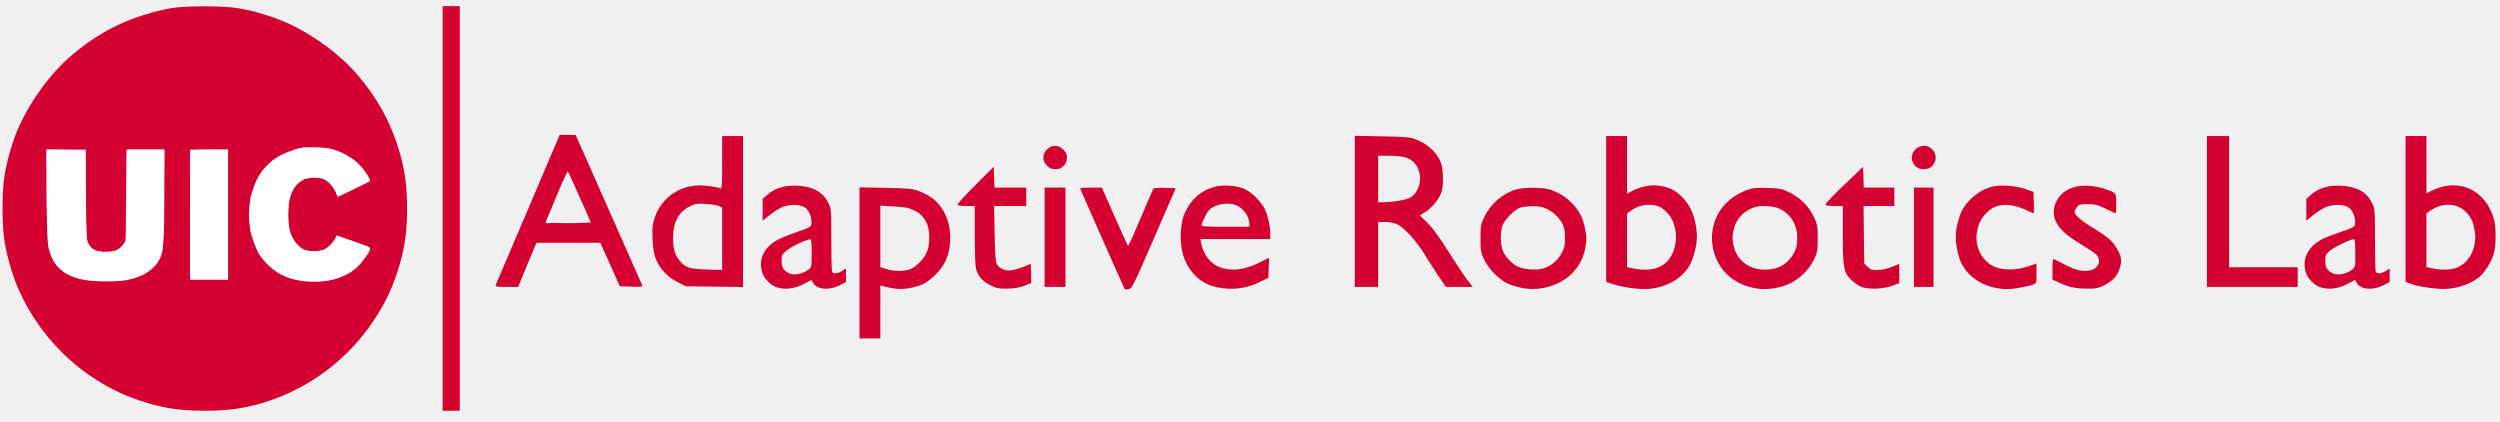
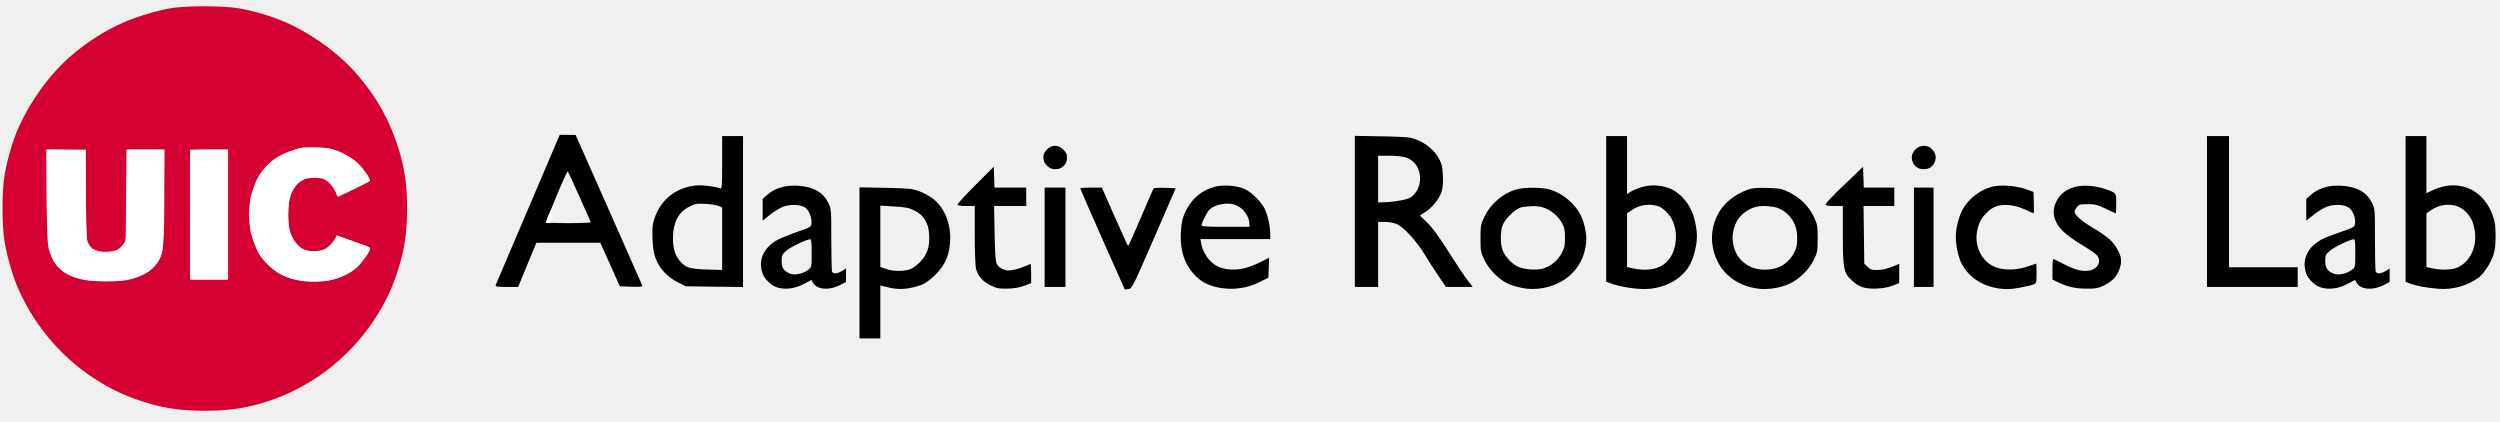
<svg xmlns="http://www.w3.org/2000/svg" version="1.0" width="2039pt" height="344pt" viewBox="0 0 2039 344" preserveAspectRatio="xMidYMid meet">
-   <g transform="translate(0,344) scale(0.1,-0.1)" fill="#d50032" stroke="none">
-     <path d="M1405 3375 c-100 -15 -285 -69 -385 -113 -159 -68 -303 -159 -440 -277 -179 -153 -347 -389 -444 -621 -41 -100 -86 -263 -101 -369 -19 -128 -19 -382 0 -510 15 -106 60 -269 101 -369 127 -306 344 -571 619 -754 150 -99 277 -158 455 -211 146 -43 279 -61 459 -61 186 0 324 19 480 66 366 111 686 349 899 670 99 149 158 276 211 454 43 146 61 279 61 459 0 185 -19 322 -65 474 -73 238 -176 426 -340 617 -153 179 -390 348 -620 443 -107 44 -260 87 -366 102 -128 18 -401 18 -524 0z m1284 -1146 c79 -18 184 -74 234 -125 48 -49 103 -131 94 -141 -3 -3 -63 -33 -134 -68 l-128 -62 -13 30 c-19 46 -59 95 -92 112 -40 21 -137 19 -179 -3 -50 -25 -88 -78 -106 -147 -17 -69 -20 -182 -4 -254 15 -70 60 -136 110 -162 34 -17 55 -20 105 -17 52 3 70 9 101 34 20 17 44 45 52 62 9 17 21 30 26 28 191 -64 265 -93 265 -104 0 -22 -77 -128 -117 -161 -54 -45 -128 -79 -208 -96 -138 -29 -287 -12 -402 46 -69 35 -159 122 -190 184 -11 22 -31 72 -44 110 -20 59 -24 89 -24 195 0 111 3 134 28 206 15 45 45 106 65 135 52 75 136 139 224 171 40 15 84 29 98 31 51 9 197 6 239 -4z m-1989 -371 c0 -326 2 -367 18 -397 26 -52 60 -72 123 -74 88 -2 125 9 156 50 l28 36 3 374 3 373 154 0 155 0 0 -372 c0 -407 -7 -478 -55 -550 -38 -58 -109 -104 -200 -130 -66 -19 -104 -23 -220 -23 -149 0 -227 14 -313 57 -63 32 -115 94 -142 169 -23 62 -24 75 -28 457 l-4 392 161 0 161 0 0 -362z m1160 -168 l0 -530 -155 0 -155 0 0 530 0 530 155 0 155 0 0 -530z M3610 1740 l0 -1650 70 0 70 0 0 1650 0 1650 -70 0 -70 0 0 -1650z M4308 1737 c-141 -331 -260 -610 -264 -619 -6 -16 3 -18 88 -18 l94 0 74 180 75 180 260 0 261 0 80 -177 79 -178 94 -3 c86 -3 93 -1 87 15 -4 10 -127 289 -274 620 l-267 602 -65 1 -65 0 -257 -603z m418 99 c49 -110 91 -203 92 -208 2 -4 -80 -8 -183 -8 -108 0 -185 4 -183 9 2 5 41 102 88 215 47 113 88 202 91 198 4 -4 46 -97 95 -206z M5890 2114 c0 -181 -2 -215 -14 -211 -44 17 -145 29 -200 24 -160 -15 -286 -114 -337 -265 -18 -54 -20 -80 -17 -170 3 -79 11 -122 27 -164 31 -79 97 -150 179 -190 l66 -33 233 -3 233 -3 0 615 0 616 -85 0 -85 0 0 -216z m-27 -354 l27 -13 0 -255 0 -254 -127 4 c-143 5 -172 14 -221 73 -38 47 -54 101 -53 190 1 122 45 205 134 250 46 24 61 26 132 22 44 -2 92 -10 108 -17z M11050 1716 l0 -616 95 0 95 0 0 265 0 265 58 0 c33 0 73 -8 97 -19 56 -25 162 -142 225 -247 30 -49 80 -128 113 -176 l59 -88 110 0 109 0 -44 58 c-24 31 -84 120 -132 197 -104 164 -157 237 -215 289 -23 21 -40 39 -38 40 1 1 20 13 40 25 55 33 115 106 134 163 12 37 15 73 12 137 -3 72 -9 95 -33 140 -36 65 -103 121 -182 152 -53 21 -78 23 -280 27 l-223 4 0 -616z m404 443 c79 -20 129 -88 128 -176 0 -64 -32 -125 -78 -154 -31 -19 -150 -39 -231 -39 l-33 0 0 190 0 190 86 0 c47 0 104 -5 128 -11z M13100 1736 l0 -594 28 -10 c90 -35 247 -57 332 -47 140 16 257 84 318 187 34 58 62 163 62 239 0 68 -19 158 -46 215 -34 73 -96 139 -157 169 -72 35 -165 43 -243 20 -32 -9 -74 -26 -91 -37 l-33 -20 0 236 0 236 -85 0 -85 0 0 -594z m436 18 c19 -9 50 -35 70 -58 90 -104 82 -302 -14 -394 -62 -58 -156 -76 -272 -51 l-50 11 0 218 0 219 29 21 c49 34 93 49 149 50 30 0 69 -7 88 -16z M18000 1715 l0 -615 370 0 370 0 0 80 0 80 -280 0 -280 0 0 535 0 535 -90 0 -90 0 0 -615z M19620 1736 l0 -594 38 -15 c45 -18 128 -34 227 -42 116 -11 243 25 332 92 42 33 96 115 119 183 13 39 18 85 18 155 0 80 -4 113 -23 167 -61 170 -198 262 -364 244 -33 -3 -86 -19 -118 -34 l-59 -28 0 233 0 233 -85 0 -85 0 0 -594z m439 14 c45 -22 86 -68 107 -119 8 -20 18 -63 21 -97 11 -119 -47 -232 -142 -275 -46 -21 -129 -24 -205 -8 l-50 11 0 218 0 219 29 21 c49 34 93 49 149 50 33 0 67 -7 91 -20z M8539 2221 c-21 -22 -29 -39 -29 -66 0 -27 8 -44 29 -66 23 -22 39 -29 69 -29 29 0 46 7 66 26 25 25 30 44 27 89 -1 11 -15 32 -32 48 -41 38 -90 37 -130 -2z M15627 2226 c-33 -31 -43 -68 -27 -107 17 -39 46 -59 90 -59 44 0 73 20 90 59 15 38 7 75 -25 107 -33 33 -92 33 -128 0z M7958 1933 c-82 -82 -148 -154 -148 -161 0 -8 21 -12 70 -12 l70 0 0 -237 c0 -131 5 -254 10 -274 17 -61 52 -102 115 -134 52 -26 68 -30 139 -29 57 1 98 8 139 23 l57 22 0 81 c0 44 -3 78 -7 76 -73 -38 -168 -62 -200 -52 -41 13 -62 28 -74 53 -10 18 -14 90 -17 249 l-4 222 131 0 131 0 0 75 0 75 -130 0 -129 0 -3 85 -3 85 -147 -147z M15043 1934 c-84 -80 -153 -152 -153 -160 0 -11 16 -14 70 -14 l70 0 0 -233 c0 -278 7 -313 73 -374 24 -22 61 -47 83 -54 59 -21 178 -16 247 10 l57 22 0 79 0 78 -61 -25 c-38 -15 -82 -25 -116 -25 -46 -1 -59 3 -81 26 l-27 26 -3 235 -3 235 125 0 126 0 0 75 0 75 -125 0 -124 0 -3 84 -3 85 -152 -145z M6404 1920 c-62 -13 -107 -34 -147 -70 l-37 -32 0 -89 0 -89 62 50 c34 27 84 57 111 66 68 22 149 15 182 -16 29 -27 48 -82 43 -124 -3 -27 -10 -31 -126 -71 -68 -24 -145 -56 -170 -72 -26 -16 -59 -47 -75 -69 -38 -54 -49 -106 -35 -169 8 -37 21 -60 52 -91 31 -31 54 -44 93 -53 66 -14 137 -1 208 38 l53 28 12 -22 c30 -57 130 -66 218 -22 l52 27 0 55 0 55 -32 -20 c-40 -24 -74 -26 -82 -4 -3 9 -6 127 -6 263 0 245 0 248 -25 298 -43 86 -120 129 -244 138 -36 2 -84 0 -107 -5z m216 -544 c0 -112 -1 -115 -26 -135 -37 -29 -95 -45 -136 -37 -19 3 -46 18 -59 32 -19 20 -24 37 -24 76 0 46 3 53 38 83 34 30 163 92 195 94 9 1 12 -28 12 -113z M9910 1917 c-70 -20 -116 -46 -159 -87 -50 -48 -89 -115 -107 -182 -7 -29 -14 -92 -14 -139 0 -109 25 -195 79 -270 64 -89 144 -135 264 -150 103 -13 207 4 297 49 l75 37 3 82 3 81 -78 -39 c-116 -58 -214 -72 -310 -44 -83 25 -148 104 -167 203 l-5 32 284 0 285 0 0 45 c0 56 -17 137 -41 193 -27 62 -110 146 -171 172 -63 27 -176 35 -238 17z m173 -151 c59 -25 107 -93 107 -152 l0 -24 -195 0 c-149 0 -195 3 -195 13 0 21 46 111 66 129 51 45 153 61 217 34z M16260 1920 c-111 -24 -218 -109 -265 -213 -13 -29 -30 -85 -37 -125 -9 -56 -9 -90 0 -152 6 -46 23 -103 37 -133 57 -114 168 -190 310 -210 55 -8 90 -7 160 5 50 9 102 21 118 27 26 10 27 12 27 91 0 44 -1 80 -3 80 -1 0 -29 -9 -62 -21 -85 -30 -178 -35 -249 -15 -106 31 -176 131 -176 251 0 23 7 65 16 94 21 70 91 144 154 161 66 18 149 7 226 -29 36 -17 68 -31 71 -31 2 0 2 39 1 87 l-3 88 -65 23 c-73 26 -192 36 -260 22z M16920 1915 c-69 -20 -118 -58 -147 -115 -43 -83 -25 -169 52 -245 27 -28 95 -77 150 -109 55 -33 110 -70 122 -82 47 -47 18 -117 -54 -130 -57 -11 -113 2 -202 48 -47 24 -89 45 -93 46 -5 2 -8 -35 -8 -82 l0 -86 38 -18 c79 -40 146 -56 237 -56 79 -1 98 3 148 27 31 16 70 44 85 63 31 38 52 94 52 140 0 46 -43 125 -92 170 -25 23 -88 67 -141 98 -92 54 -147 103 -147 131 0 7 9 23 19 36 17 21 28 24 88 24 58 0 79 -5 147 -37 43 -21 80 -38 82 -38 2 0 4 36 4 80 0 89 2 87 -96 120 -78 27 -178 33 -244 15z M18994 1920 c-62 -13 -107 -34 -147 -70 l-37 -32 0 -89 0 -89 62 50 c34 27 84 57 111 66 68 22 149 15 182 -16 29 -27 48 -82 43 -124 -3 -27 -10 -31 -123 -70 -66 -23 -131 -48 -145 -56 -47 -25 -90 -62 -111 -97 -31 -50 -40 -99 -27 -158 8 -37 21 -60 52 -91 31 -31 54 -44 93 -53 66 -14 137 -1 208 38 l53 28 12 -22 c30 -57 130 -66 218 -22 l52 27 0 55 0 55 -32 -20 c-40 -24 -74 -26 -82 -4 -3 9 -6 127 -6 263 0 245 0 248 -25 298 -43 86 -120 129 -244 138 -36 2 -84 0 -107 -5z m216 -544 c0 -112 -1 -115 -26 -135 -37 -29 -95 -45 -136 -37 -19 3 -46 18 -59 32 -19 20 -24 37 -24 76 0 46 3 53 38 83 34 30 163 92 195 94 9 1 12 -28 12 -113z M7010 1296 l0 -616 85 0 85 0 0 216 0 216 23 -6 c91 -24 141 -28 208 -17 38 6 91 21 117 33 26 12 72 47 102 78 84 83 119 172 120 300 0 136 -55 256 -148 325 -26 19 -74 44 -107 56 -53 20 -85 23 -272 27 l-213 4 0 -616z m450 426 c40 -20 62 -40 84 -75 23 -38 30 -62 34 -121 6 -101 -16 -165 -78 -227 -29 -29 -63 -52 -86 -58 -56 -16 -133 -13 -187 5 l-47 16 0 250 0 251 113 -7 c94 -5 121 -11 167 -34z M8520 1505 l0 -405 85 0 85 0 0 405 0 405 -85 0 -85 0 0 -405z M8810 1904 c0 -4 82 -191 182 -416 l182 -409 29 3 c29 3 34 13 208 413 l178 410 -86 3 c-48 2 -89 -1 -94 -5 -4 -4 -51 -112 -105 -240 -54 -128 -100 -230 -104 -228 -3 2 -52 110 -109 239 l-104 236 -88 0 c-49 0 -89 -3 -89 -6z M12368 1895 c-109 -30 -211 -117 -261 -223 -30 -63 -32 -74 -32 -177 0 -103 2 -114 32 -176 39 -79 120 -160 195 -194 29 -13 85 -29 125 -36 142 -23 296 24 392 119 61 61 96 129 112 215 9 51 10 82 0 137 -6 39 -23 94 -37 122 -50 99 -148 181 -253 212 -66 19 -206 20 -273 1z m242 -156 c55 -25 105 -71 133 -124 16 -30 21 -58 21 -115 0 -64 -4 -83 -29 -128 -31 -58 -84 -101 -149 -122 -54 -17 -161 -8 -212 18 -52 27 -107 90 -122 141 -15 50 -15 133 0 185 15 51 99 137 148 153 19 6 64 11 100 12 45 0 79 -6 110 -20z M14255 1893 c-113 -41 -203 -116 -248 -208 -35 -69 -51 -156 -42 -228 23 -208 173 -351 389 -373 75 -7 174 10 243 43 79 37 157 113 195 191 31 63 33 72 33 177 0 103 -2 114 -32 178 -40 84 -111 155 -199 198 -61 30 -76 33 -178 36 -88 3 -121 0 -161 -14z m238 -147 c94 -34 156 -116 164 -219 3 -34 0 -80 -6 -103 -16 -58 -62 -118 -116 -150 -62 -36 -160 -44 -235 -19 -72 24 -134 86 -154 156 -20 66 -20 112 -1 175 19 65 63 116 127 148 40 20 66 26 117 26 37 -1 83 -7 104 -14z M15610 1505 l0 -405 80 0 80 0 0 405 0 405 -80 0 -80 0 0 -405z" />
+   <g transform="translate(0,344) scale(0.1,-0.1)" stroke="none">
+     <path fill="#d50032" d="M1405 3375 c-100 -15 -285 -69 -385 -113 -159 -68 -303 -159 -440 -277 -179 -153 -347 -389 -444 -621 -41 -100 -86 -263 -101 -369 -19 -128 -19 -382 0 -510 15 -106 60 -269 101 -369 127 -306 344 -571 619 -754 150 -99 277 -158 455 -211 146 -43 279 -61 459 -61 186 0 324 19 480 66 366 111 686 349 899 670 99 149 158 276 211 454 43 146 61 279 61 459 0 185 -19 322 -65 474 -73 238 -176 426 -340 617 -153 179 -390 348 -620 443 -107 44 -260 87 -366 102 -128 18 -401 18 -524 0z m1284 -1146 c79 -18 184 -74 234 -125 48 -49 103 -131 94 -141 -3 -3 -63 -33 -134 -68 l-128 -62 -13 30 c-19 46 -59 95 -92 112 -40 21 -137 19 -179 -3 -50 -25 -88 -78 -106 -147 -17 -69 -20 -182 -4 -254 15 -70 60 -136 110 -162 34 -17 55 -20 105 -17 52 3 70 9 101 34 20 17 44 45 52 62 9 17 21 30 26 28 191 -64 265 -93 265 -104 0 -22 -77 -128 -117 -161 -54 -45 -128 -79 -208 -96 -138 -29 -287 -12 -402 46 -69 35 -159 122 -190 184 -11 22 -31 72 -44 110 -20 59 -24 89 -24 195 0 111 3 134 28 206 15 45 45 106 65 135 52 75 136 139 224 171 40 15 84 29 98 31 51 9 197 6 239 -4z m-1989 -371 c0 -326 2 -367 18 -397 26 -52 60 -72 123 -74 88 -2 125 9 156 50 l28 36 3 374 3 373 154 0 155 0 0 -372 c0 -407 -7 -478 -55 -550 -38 -58 -109 -104 -200 -130 -66 -19 -104 -23 -220 -23 -149 0 -227 14 -313 57 -63 32 -115 94 -142 169 -23 62 -24 75 -28 457 l-4 392 161 0 161 0 0 -362z m1160 -168 l0 -530 -155 0 -155 0 0 530 0 530 155 0 155 0 0 -530z" />
+     <path fill="#000000" d="M4308 1737 c-141 -331 -260 -610 -264 -619 -6 -16 3 -18 88 -18 l94 0 74 180 75 180 260 0 261 0 80 -177 79 -178 94 -3 c86 -3 93 -1 87 15 -4 10 -127 289 -274 620 l-267 602 -65 1 -65 0 -257 -603z m418 99 c49 -110 91 -203 92 -208 2 -4 -80 -8 -183 -8 -108 0 -185 4 -183 9 2 5 41 102 88 215 47 113 88 202 91 198 4 -4 46 -97 95 -206z M5890 2114 c0 -181 -2 -215 -14 -211 -44 17 -145 29 -200 24 -160 -15 -286 -114 -337 -265 -18 -54 -20 -80 -17 -170 3 -79 11 -122 27 -164 31 -79 97 -150 179 -190 l66 -33 233 -3 233 -3 0 615 0 616 -85 0 -85 0 0 -216z m-27 -354 l27 -13 0 -255 0 -254 -127 4 c-143 5 -172 14 -221 73 -38 47 -54 101 -53 190 1 122 45 205 134 250 46 24 61 26 132 22 44 -2 92 -10 108 -17z M11050 1716 l0 -616 95 0 95 0 0 265 0 265 58 0 c33 0 73 -8 97 -19 56 -25 162 -142 225 -247 30 -49 80 -128 113 -176 l59 -88 110 0 109 0 -44 58 c-24 31 -84 120 -132 197 -104 164 -157 237 -215 289 -23 21 -40 39 -38 40 1 1 20 13 40 25 55 33 115 106 134 163 12 37 15 73 12 137 -3 72 -9 95 -33 140 -36 65 -103 121 -182 152 -53 21 -78 23 -280 27 l-223 4 0 -616z m404 443 c79 -20 129 -88 128 -176 0 -64 -32 -125 -78 -154 -31 -19 -150 -39 -231 -39 l-33 0 0 190 0 190 86 0 c47 0 104 -5 128 -11z M13100 1736 l0 -594 28 -10 c90 -35 247 -57 332 -47 140 16 257 84 318 187 34 58 62 163 62 239 0 68 -19 158 -46 215 -34 73 -96 139 -157 169 -72 35 -165 43 -243 20 -32 -9 -74 -26 -91 -37 l-33 -20 0 236 0 236 -85 0 -85 0 0 -594z m436 18 c19 -9 50 -35 70 -58 90 -104 82 -302 -14 -394 -62 -58 -156 -76 -272 -51 l-50 11 0 218 0 219 29 21 c49 34 93 49 149 50 30 0 69 -7 88 -16z M18000 1715 l0 -615 370 0 370 0 0 80 0 80 -280 0 -280 0 0 535 0 535 -90 0 -90 0 0 -615z M19620 1736 l0 -594 38 -15 c45 -18 128 -34 227 -42 116 -11 243 25 332 92 42 33 96 115 119 183 13 39 18 85 18 155 0 80 -4 113 -23 167 -61 170 -198 262 -364 244 -33 -3 -86 -19 -118 -34 l-59 -28 0 233 0 233 -85 0 -85 0 0 -594z m439 14 c45 -22 86 -68 107 -119 8 -20 18 -63 21 -97 11 -119 -47 -232 -142 -275 -46 -21 -129 -24 -205 -8 l-50 11 0 218 0 219 29 21 c49 34 93 49 149 50 33 0 67 -7 91 -20z M8539 2221 c-21 -22 -29 -39 -29 -66 0 -27 8 -44 29 -66 23 -22 39 -29 69 -29 29 0 46 7 66 26 25 25 30 44 27 89 -1 11 -15 32 -32 48 -41 38 -90 37 -130 -2z M15627 2226 c-33 -31 -43 -68 -27 -107 17 -39 46 -59 90 -59 44 0 73 20 90 59 15 38 7 75 -25 107 -33 33 -92 33 -128 0z M7958 1933 c-82 -82 -148 -154 -148 -161 0 -8 21 -12 70 -12 l70 0 0 -237 c0 -131 5 -254 10 -274 17 -61 52 -102 115 -134 52 -26 68 -30 139 -29 57 1 98 8 139 23 l57 22 0 81 c0 44 -3 78 -7 76 -73 -38 -168 -62 -200 -52 -41 13 -62 28 -74 53 -10 18 -14 90 -17 249 l-4 222 131 0 131 0 0 75 0 75 -130 0 -129 0 -3 85 -3 85 -147 -147z M15043 1934 c-84 -80 -153 -152 -153 -160 0 -11 16 -14 70 -14 l70 0 0 -233 c0 -278 7 -313 73 -374 24 -22 61 -47 83 -54 59 -21 178 -16 247 10 l57 22 0 79 0 78 -61 -25 c-38 -15 -82 -25 -116 -25 -46 -1 -59 3 -81 26 l-27 26 -3 235 -3 235 125 0 126 0 0 75 0 75 -125 0 -124 0 -3 84 -3 85 -152 -145z M6404 1920 c-62 -13 -107 -34 -147 -70 l-37 -32 0 -89 0 -89 62 50 c34 27 84 57 111 66 68 22 149 15 182 -16 29 -27 48 -82 43 -124 -3 -27 -10 -31 -126 -71 -68 -24 -145 -56 -170 -72 -26 -16 -59 -47 -75 -69 -38 -54 -49 -106 -35 -169 8 -37 21 -60 52 -91 31 -31 54 -44 93 -53 66 -14 137 -1 208 38 l53 28 12 -22 c30 -57 130 -66 218 -22 l52 27 0 55 0 55 -32 -20 c-40 -24 -74 -26 -82 -4 -3 9 -6 127 -6 263 0 245 0 248 -25 298 -43 86 -120 129 -244 138 -36 2 -84 0 -107 -5z m216 -544 c0 -112 -1 -115 -26 -135 -37 -29 -95 -45 -136 -37 -19 3 -46 18 -59 32 -19 20 -24 37 -24 76 0 46 3 53 38 83 34 30 163 92 195 94 9 1 12 -28 12 -113z M9910 1917 c-70 -20 -116 -46 -159 -87 -50 -48 -89 -115 -107 -182 -7 -29 -14 -92 -14 -139 0 -109 25 -195 79 -270 64 -89 144 -135 264 -150 103 -13 207 4 297 49 l75 37 3 82 3 81 -78 -39 c-116 -58 -214 -72 -310 -44 -83 25 -148 104 -167 203 l-5 32 284 0 285 0 0 45 c0 56 -17 137 -41 193 -27 62 -110 146 -171 172 -63 27 -176 35 -238 17z m173 -151 c59 -25 107 -93 107 -152 l0 -24 -195 0 c-149 0 -195 3 -195 13 0 21 46 111 66 129 51 45 153 61 217 34z M16260 1920 c-111 -24 -218 -109 -265 -213 -13 -29 -30 -85 -37 -125 -9 -56 -9 -90 0 -152 6 -46 23 -103 37 -133 57 -114 168 -190 310 -210 55 -8 90 -7 160 5 50 9 102 21 118 27 26 10 27 12 27 91 0 44 -1 80 -3 80 -1 0 -29 -9 -62 -21 -85 -30 -178 -35 -249 -15 -106 31 -176 131 -176 251 0 23 7 65 16 94 21 70 91 144 154 161 66 18 149 7 226 -29 36 -17 68 -31 71 -31 2 0 2 39 1 87 l-3 88 -65 23 c-73 26 -192 36 -260 22z M16920 1915 c-69 -20 -118 -58 -147 -115 -43 -83 -25 -169 52 -245 27 -28 95 -77 150 -109 55 -33 110 -70 122 -82 47 -47 18 -117 -54 -130 -57 -11 -113 2 -202 48 -47 24 -89 45 -93 46 -5 2 -8 -35 -8 -82 l0 -86 38 -18 c79 -40 146 -56 237 -56 79 -1 98 3 148 27 31 16 70 44 85 63 31 38 52 94 52 140 0 46 -43 125 -92 170 -25 23 -88 67 -141 98 -92 54 -147 103 -147 131 0 7 9 23 19 36 17 21 28 24 88 24 58 0 79 -5 147 -37 43 -21 80 -38 82 -38 2 0 4 36 4 80 0 89 2 87 -96 120 -78 27 -178 33 -244 15z M18994 1920 c-62 -13 -107 -34 -147 -70 l-37 -32 0 -89 0 -89 62 50 c34 27 84 57 111 66 68 22 149 15 182 -16 29 -27 48 -82 43 -124 -3 -27 -10 -31 -123 -70 -66 -23 -131 -48 -145 -56 -47 -25 -90 -62 -111 -97 -31 -50 -40 -99 -27 -158 8 -37 21 -60 52 -91 31 -31 54 -44 93 -53 66 -14 137 -1 208 38 l53 28 12 -22 c30 -57 130 -66 218 -22 l52 27 0 55 0 55 -32 -20 c-40 -24 -74 -26 -82 -4 -3 9 -6 127 -6 263 0 245 0 248 -25 298 -43 86 -120 129 -244 138 -36 2 -84 0 -107 -5z m216 -544 c0 -112 -1 -115 -26 -135 -37 -29 -95 -45 -136 -37 -19 3 -46 18 -59 32 -19 20 -24 37 -24 76 0 46 3 53 38 83 34 30 163 92 195 94 9 1 12 -28 12 -113z M7010 1296 l0 -616 85 0 85 0 0 216 0 216 23 -6 c91 -24 141 -28 208 -17 38 6 91 21 117 33 26 12 72 47 102 78 84 83 119 172 120 300 0 136 -55 256 -148 325 -26 19 -74 44 -107 56 -53 20 -85 23 -272 27 l-213 4 0 -616z m450 426 c40 -20 62 -40 84 -75 23 -38 30 -62 34 -121 6 -101 -16 -165 -78 -227 -29 -29 -63 -52 -86 -58 -56 -16 -133 -13 -187 5 l-47 16 0 250 0 251 113 -7 c94 -5 121 -11 167 -34z M8520 1505 l0 -405 85 0 85 0 0 405 0 405 -85 0 -85 0 0 -405z M8810 1904 c0 -4 82 -191 182 -416 l182 -409 29 3 c29 3 34 13 208 413 l178 410 -86 3 c-48 2 -89 -1 -94 -5 -4 -4 -51 -112 -105 -240 -54 -128 -100 -230 -104 -228 -3 2 -52 110 -109 239 l-104 236 -88 0 c-49 0 -89 -3 -89 -6z M12368 1895 c-109 -30 -211 -117 -261 -223 -30 -63 -32 -74 -32 -177 0 -103 2 -114 32 -176 39 -79 120 -160 195 -194 29 -13 85 -29 125 -36 142 -23 296 24 392 119 61 61 96 129 112 215 9 51 10 82 0 137 -6 39 -23 94 -37 122 -50 99 -148 181 -253 212 -66 19 -206 20 -273 1z m242 -156 c55 -25 105 -71 133 -124 16 -30 21 -58 21 -115 0 -64 -4 -83 -29 -128 -31 -58 -84 -101 -149 -122 -54 -17 -161 -8 -212 18 -52 27 -107 90 -122 141 -15 50 -15 133 0 185 15 51 99 137 148 153 19 6 64 11 100 12 45 0 79 -6 110 -20z M14255 1893 c-113 -41 -203 -116 -248 -208 -35 -69 -51 -156 -42 -228 23 -208 173 -351 389 -373 75 -7 174 10 243 43 79 37 157 113 195 191 31 63 33 72 33 177 0 103 -2 114 -32 178 -40 84 -111 155 -199 198 -61 30 -76 33 -178 36 -88 3 -121 0 -161 -14z m238 -147 c94 -34 156 -116 164 -219 3 -34 0 -80 -6 -103 -16 -58 -62 -118 -116 -150 -62 -36 -160 -44 -235 -19 -72 24 -134 86 -154 156 -20 66 -20 112 -1 175 19 65 63 116 127 148 40 20 66 26 117 26 37 -1 83 -7 104 -14z M15610 1505 l0 -405 80 0 80 0 0 405 0 405 -80 0 -80 0 0 -405z" />
  </g>
  <g transform="translate(0,344) scale(0.1,-0.1)" fill="#ffffff" stroke="none">
    <path d="M2460 2233 c-63 -12 -175 -59 -223 -92 -53 -38 -115 -111 -144 -171 -29 -60 -63 -212 -63 -281 0 -92 41 -246 84 -317 64 -105 162 -179 277 -208 78 -20 243 -23 319 -5 79 19 164 67 217 122 53 55 97 125 88 139 -3 5 -36 19 -73 30 -37 11 -95 32 -129 45 -34 14 -64 25 -67 25 -3 0 -6 -7 -6 -15 0 -22 -61 -86 -97 -101 -45 -19 -131 -17 -173 4 -48 24 -96 91 -109 152 -14 64 -14 201 0 260 16 70 57 128 111 156 59 30 119 31 175 1 40 -21 93 -78 93 -101 0 -6 4 -17 9 -25 7 -11 34 -1 137 49 71 34 130 63 132 65 2 2 -9 23 -23 47 -56 90 -126 148 -228 190 -61 25 -88 30 -177 33 -58 2 -116 1 -130 -2z M380 1882 c0 -357 10 -468 49 -556 10 -23 34 -56 55 -73 86 -76 192 -106 376 -106 151 0 247 19 327 65 61 36 112 99 134 166 9 25 14 163 16 440 l4 402 -150 0 -151 0 0 -307 c-1 -170 -5 -342 -10 -383 -7 -67 -12 -78 -42 -106 -24 -21 -49 -33 -82 -38 -78 -12 -154 10 -183 53 -16 23 -18 61 -23 401 l-5 375 -157 3 -158 3 0 -339z M1557 2213 c-4 -3 -7 -242 -7 -530 l0 -523 155 0 155 0 0 530 0 530 -148 0 c-82 0 -152 -3 -155 -7z M4474 1683 c-11 -27 -20 -51 -22 -55 -2 -5 8 -8 22 -8 25 0 26 3 26 55 0 30 -2 55 -4 55 -2 0 -12 -21 -22 -47z" />
  </g>
</svg>
